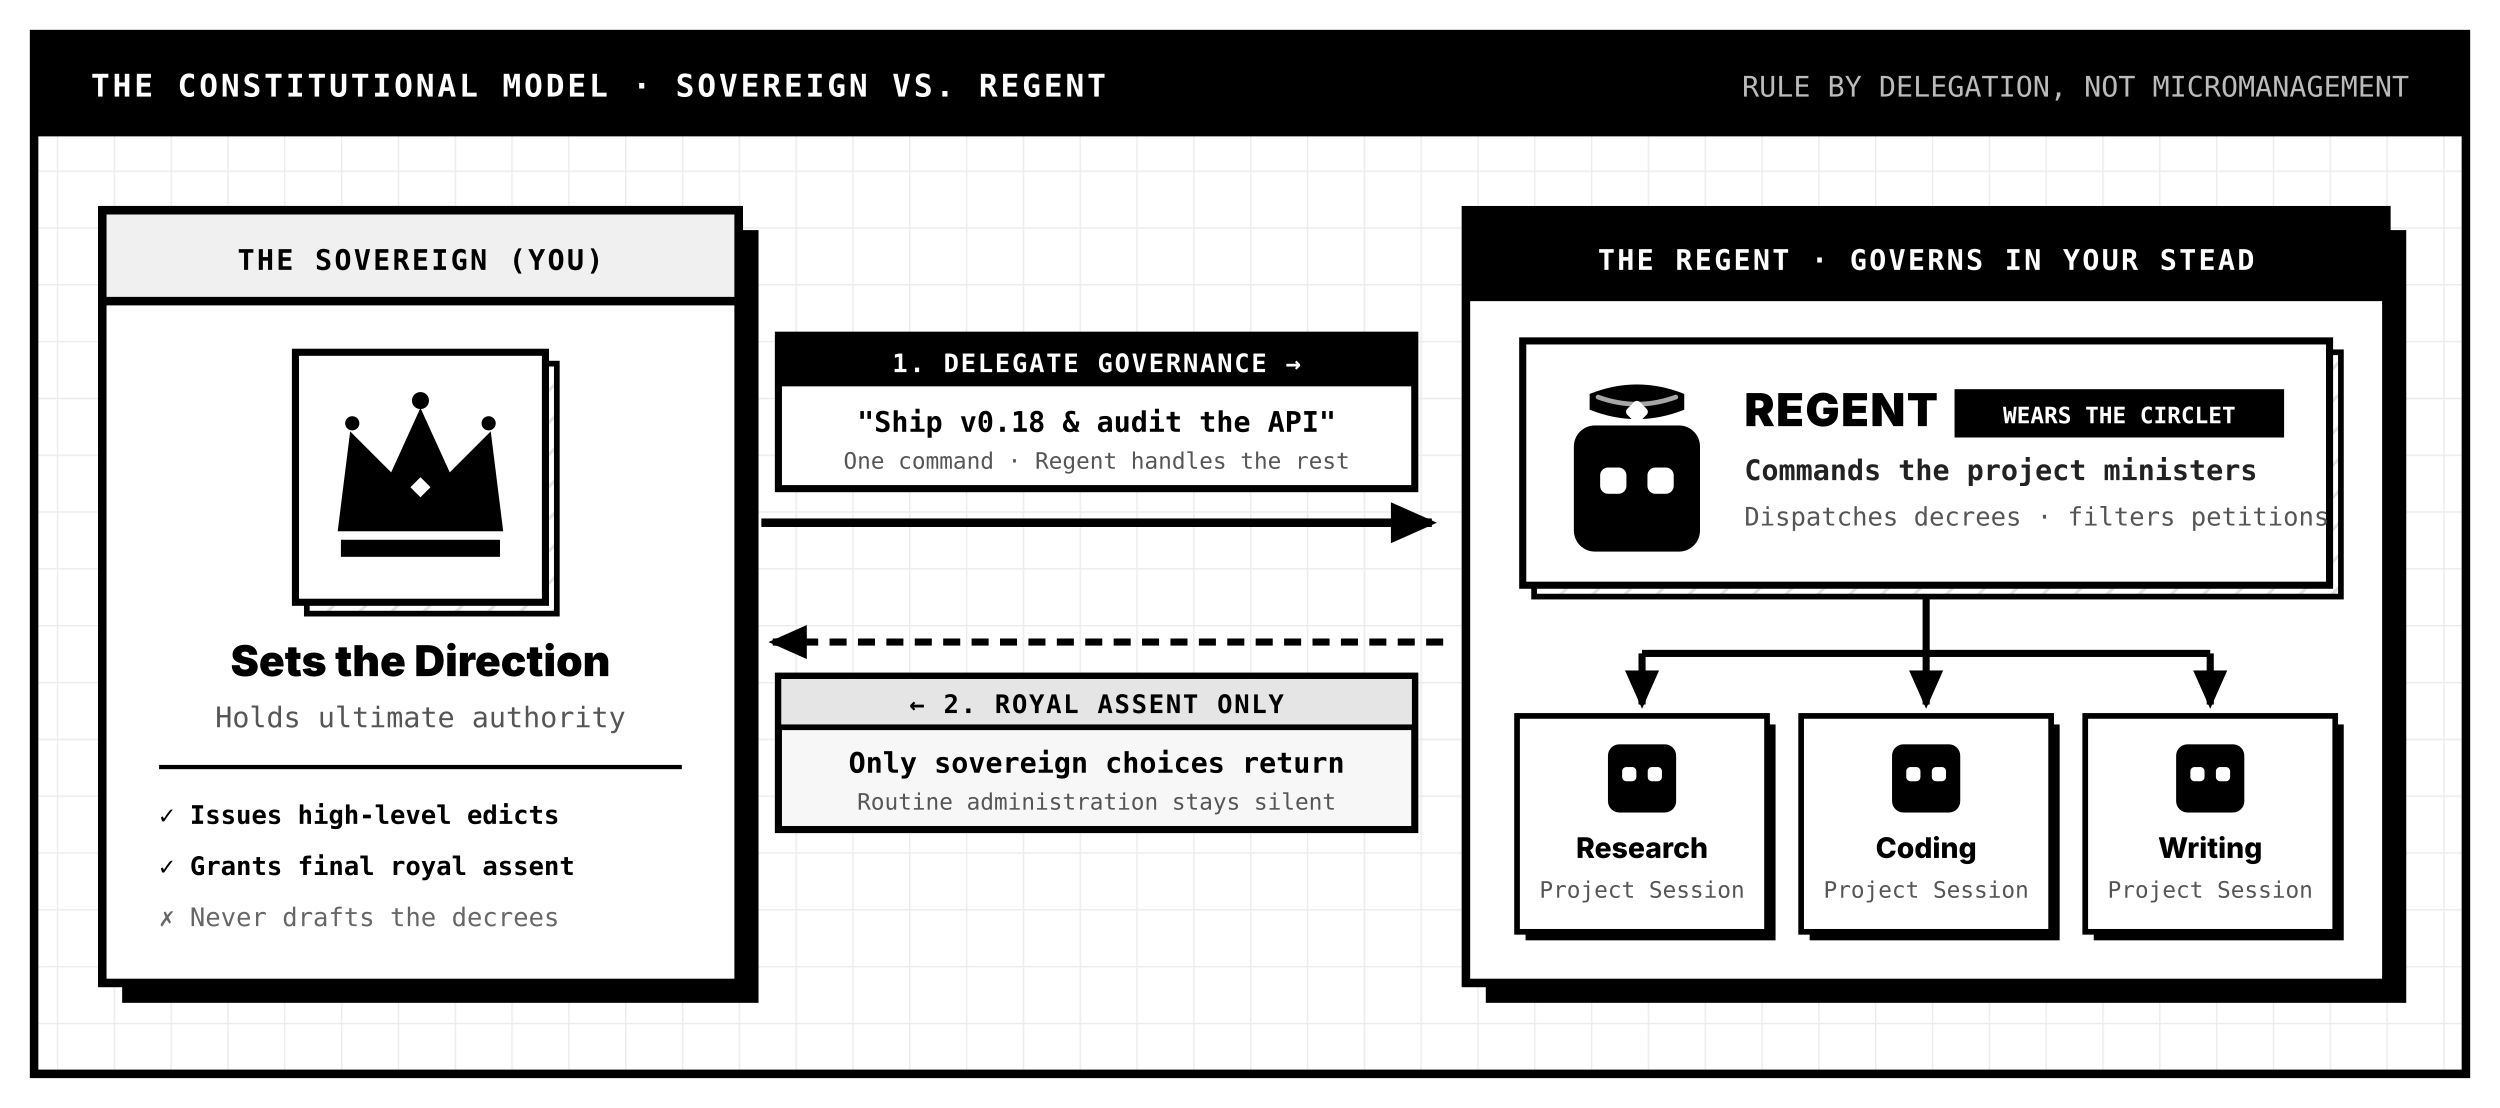
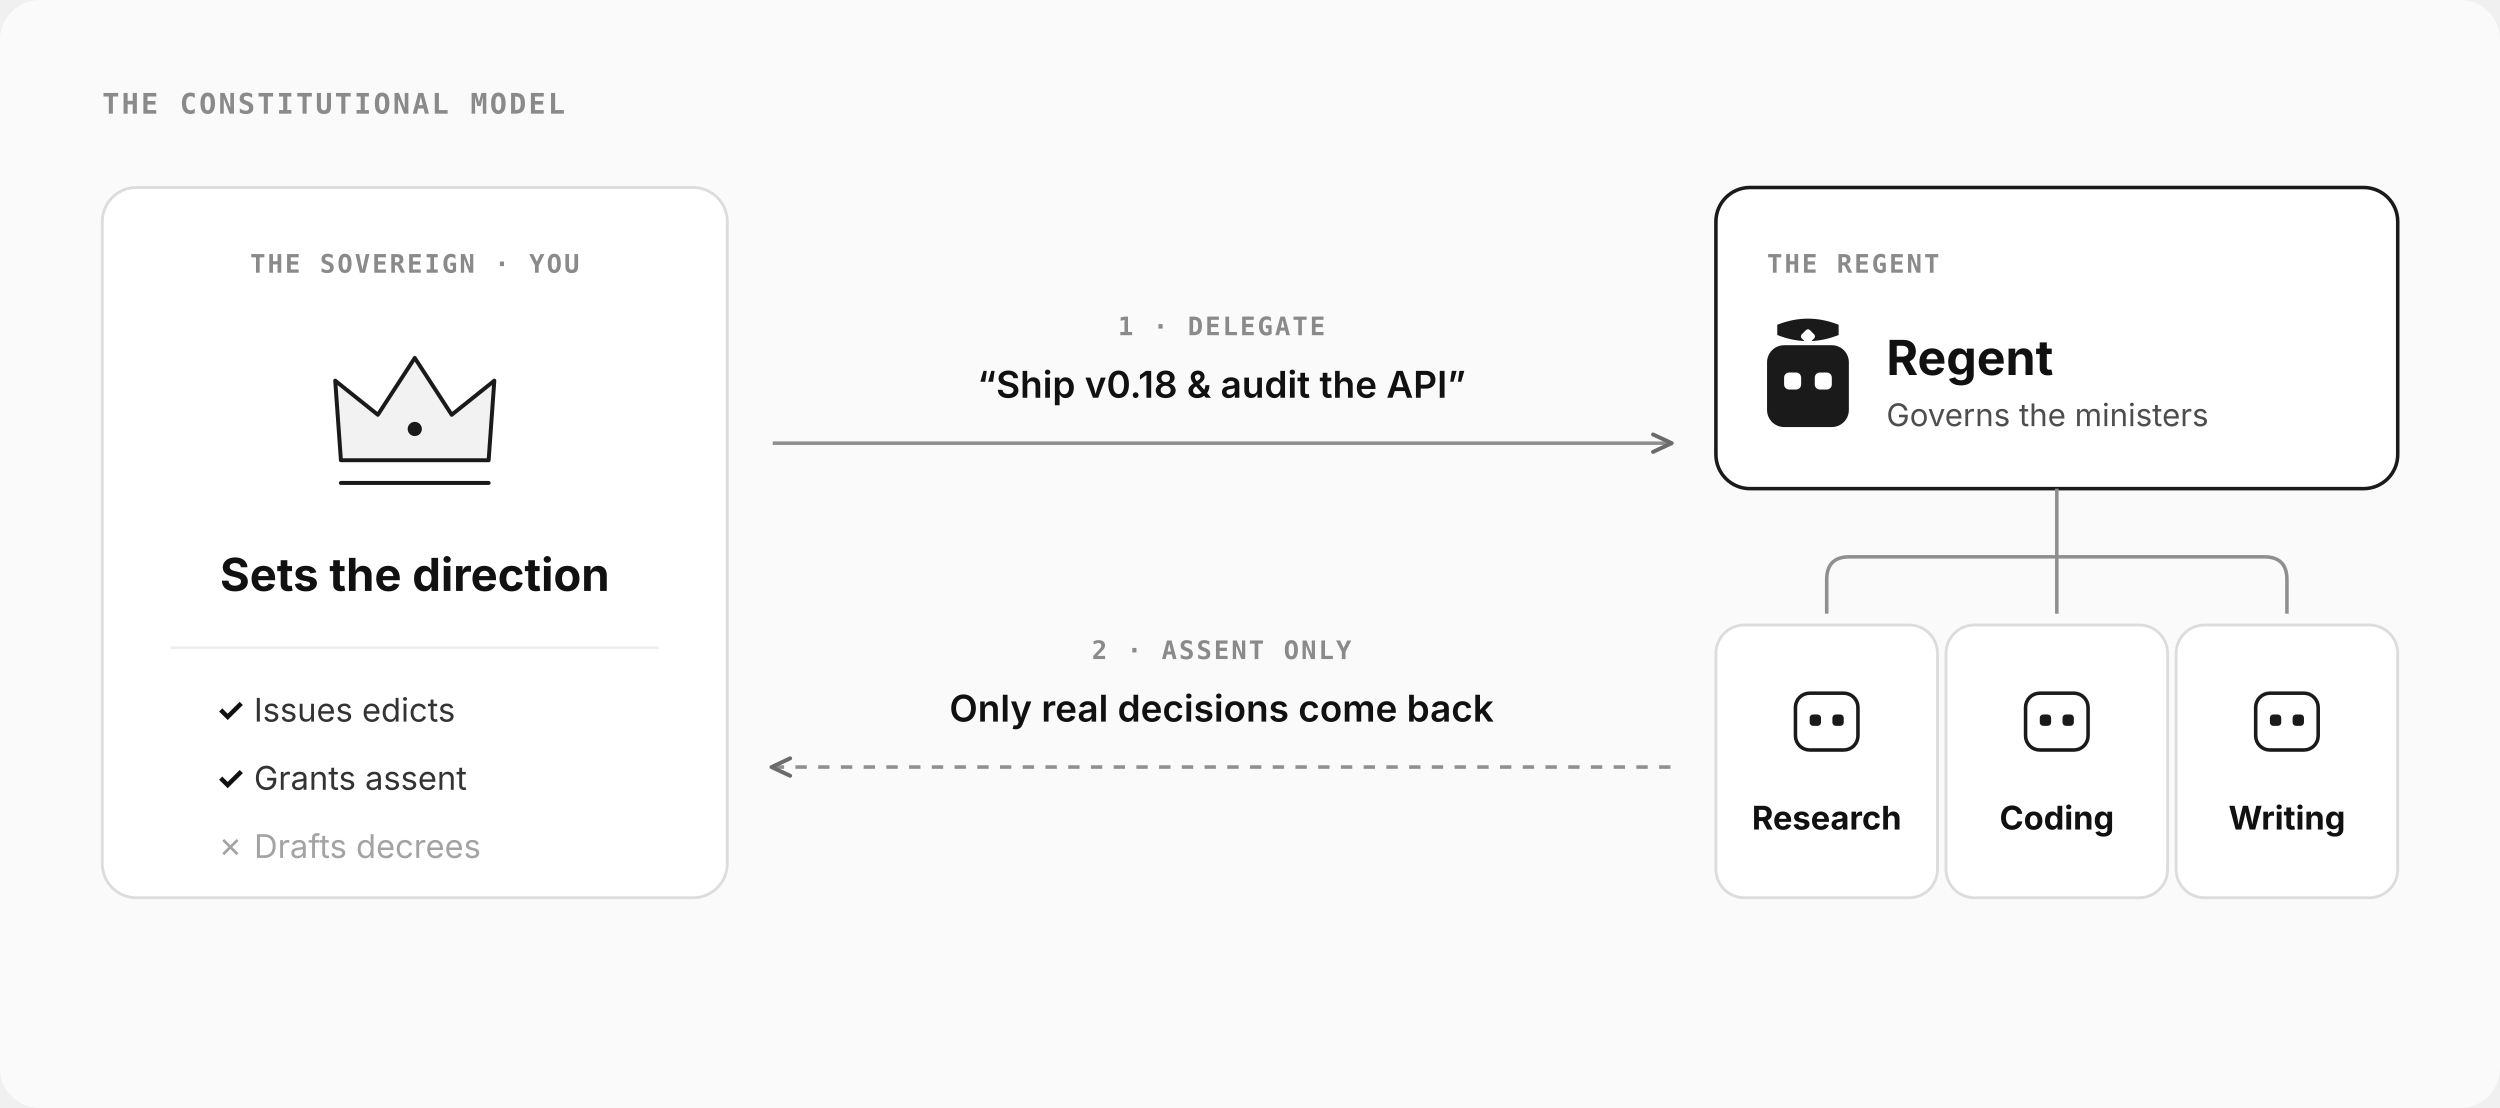
<svg xmlns="http://www.w3.org/2000/svg" viewBox="0 0 880 390" width="880" height="390" role="img" aria-label="The Sovereign and the Regent: you hold the crown and set direction, delegating day-to-day governance of project ministers to Regent, who returns only for royal assent.">
  <defs>
-     <pattern id="sov-grid" width="20" height="20" patternUnits="userSpaceOnUse">
-       <path d="M 20 0 L 0 0 0 20" fill="none" stroke="#ececec" stroke-width="1" />
-     </pattern>
-     <pattern id="sov-hatch" width="8" height="8" patternUnits="userSpaceOnUse" patternTransform="rotate(45)">
-       <line x1="0" y1="0" x2="0" y2="8" stroke="#dcdcdc" stroke-width="2" />
-     </pattern>
-     <marker id="sov-arrow" viewBox="0 0 10 10" refX="8" refY="5" markerWidth="6" markerHeight="6" orient="auto-start-reverse">
-       <path d="M 0 1 L 9 5 L 0 9 z" fill="#000000" />
+     <marker id="sd-arrow" viewBox="0 0 10 10" refX="8" refY="5" markerWidth="7" markerHeight="7" orient="auto-start-reverse">
+       <path d="M 1 1.5 L 8.5 5 L 1 8.5" fill="none" stroke="#6b6b6b" stroke-width="1.6" stroke-linecap="round" stroke-linejoin="round" />
    </marker>
-     <g id="regent-mark-2d">
-       <path d="M3 3.6 Q12 0 21 3.6 L21 6.6 Q12 10.2 3 6.6 Z" fill="#000000" />
-       <path d="M4.6 4.2 Q12 6.9 19.4 4.2" fill="none" stroke="#ffffff" stroke-width="0.9" stroke-linecap="round" opacity="0.65" />
+     <g id="sd-mark">
+       <path d="M3 3.6 Q12 0 21 3.6 L21 6.6 Q12 10.2 3 6.6 Z" fill="#1a1a1a" />
      <rect x="10.3" y="5.3" width="3.4" height="3.4" rx="0.8" transform="rotate(45 12 7)" fill="#ffffff" />
-       <rect x="0" y="9.6" width="24" height="24" rx="4" fill="#000000" />
+       <rect x="0" y="9.6" width="24" height="24" rx="5" fill="#1a1a1a" />
      <rect x="5" y="17.6" width="5" height="5" rx="1.5" fill="#ffffff" />
      <rect x="14" y="17.6" width="5" height="5" rx="1.5" fill="#ffffff" />
    </g>
-     <g id="suzent-head-2d">
-       <rect x="0" y="0" width="24" height="24" rx="4" fill="#000000" />
-       <rect x="5" y="8" width="5" height="5" rx="1.5" fill="#ffffff" />
-       <rect x="14" y="8" width="5" height="5" rx="1.5" fill="#ffffff" />
+     <g id="sd-face">
+       <rect x="0" y="0" width="22" height="20" rx="5" fill="#ffffff" stroke="#1a1a1a" stroke-width="1.25" />
+       <rect x="5" y="7.5" width="4" height="4" rx="1.2" fill="#1a1a1a" />
+       <rect x="13" y="7.5" width="4" height="4" rx="1.2" fill="#1a1a1a" />
    </g>
  </defs>
  <style>
    .ui { font-family: -apple-system, BlinkMacSystemFont, "Inter", "Segoe UI", sans-serif; }
    .mono { font-family: "JetBrains Mono", ui-monospace, SFMono-Regular, Menlo, Consolas, monospace; }
-     .card { fill: #ffffff; stroke: #000000; stroke-width: 3; }
-     .shadow { fill: #000000; }
+     .card { fill: #ffffff; stroke: #dcdcdc; stroke-width: 1; }
+     .card-em { fill: #ffffff; stroke: #1a1a1a; stroke-width: 1.25; }
+     .label { fill: #8a8a8a; letter-spacing: 0.08em; }
+     .title { fill: #111111; font-weight: 650; }
+     .body { fill: #4d4d4d; }
+     .wire { fill: none; stroke: #8f8f8f; stroke-width: 1.25; }
  </style>
-   <rect x="0" y="0" width="880" height="390" fill="#ffffff" />
-   <rect x="12" y="12" width="856" height="366" fill="url(#sov-grid)" stroke="#000000" stroke-width="3" />
-   <rect x="12" y="12" width="856" height="36" fill="#000000" />
-   <text x="32" y="34" class="mono" font-size="11" font-weight="700" fill="#ffffff" letter-spacing="1">THE CONSTITUTIONAL MODEL · SOVEREIGN VS. REGENT</text>
-   <text x="848" y="34" class="mono" font-size="10" fill="#bbbbbb" text-anchor="end">RULE BY DELEGATION, NOT MICROMANAGEMENT</text>
-   <g transform="translate(36, 74)">
-     <rect x="7" y="7" width="224" height="272" class="shadow" />
-     <rect x="0" y="0" width="224" height="272" class="card" />
-     <rect x="0" y="0" width="224" height="32" fill="#f0f0f0" stroke="#000000" stroke-width="3" />
-     <text x="112" y="21" class="mono" font-size="10" font-weight="700" fill="#000000" text-anchor="middle" letter-spacing="0.8">THE SOVEREIGN (YOU)</text>
-     <g transform="translate(68, 50)">
-       <rect x="4" y="4" width="88" height="88" fill="url(#sov-hatch)" stroke="#000000" stroke-width="2" />
-       <rect x="0" y="0" width="88" height="88" fill="#ffffff" stroke="#000000" stroke-width="2.5" />
-       <path d="M 16 62 L 20 30 L 34 44 L 44 22 L 54 44 L 68 30 L 72 62 Z" fill="#000000" stroke="#000000" stroke-width="2" stroke-linejoin="miter" />
-       <rect x="16" y="66" width="56" height="6" fill="#000000" />
-       <circle cx="20" cy="25" r="2.5" fill="#000000" />
-       <circle cx="44" cy="17" r="3" fill="#000000" />
-       <circle cx="68" cy="25" r="2.5" fill="#000000" />
-       <rect x="41.5" y="45" width="5" height="5" transform="rotate(45 44 47.5)" fill="#ffffff" />
+   <rect x="0" y="0" width="880" height="390" rx="14" fill="#fafafa" />
+   <text x="36" y="40" class="mono label" font-size="10" font-weight="600">THE CONSTITUTIONAL MODEL</text>
+   <g transform="translate(36, 66)">
+     <rect width="220" height="250" rx="12" class="card" />
+     <text x="110" y="30" class="mono label" font-size="9" font-weight="600" text-anchor="middle">THE SOVEREIGN · YOU</text>
+     <g transform="translate(110, 80)">
+       <path d="M -26 16 L -28 -12 L -13 0 L 0 -20 L 13 0 L 28 -12 L 26 16 Z" fill="#f2f2f2" stroke="#1a1a1a" stroke-width="1.4" stroke-linejoin="round" />
+       <line x1="-26" y1="24" x2="26" y2="24" stroke="#1a1a1a" stroke-width="1.4" stroke-linecap="round" />
+       <circle cx="0" cy="5" r="2.5" fill="#1a1a1a" />
    </g>
-     <text x="112" y="164" class="ui" font-size="15" font-weight="900" fill="#000000" text-anchor="middle">Sets the Direction</text>
-     <text x="112" y="182" class="mono" font-size="10" fill="#555555" text-anchor="middle">Holds ultimate authority</text>
-     <line x1="20" y1="196" x2="204" y2="196" stroke="#000000" stroke-width="1.5" />
-     <text x="20" y="216" class="mono" font-size="9" font-weight="700" fill="#000000">✓ Issues high-level edicts</text>
-     <text x="20" y="234" class="mono" font-size="9" font-weight="700" fill="#000000">✓ Grants final royal assent</text>
-     <text x="20" y="252" class="mono" font-size="9" fill="#666666">✗ Never drafts the decrees</text>
+     <text x="110" y="142" class="ui title" font-size="16" text-anchor="middle">Sets the direction</text>
+     <line x1="24" y1="162" x2="196" y2="162" stroke="#efefef" />
+     <text x="40" y="188" class="ui" font-size="11.5" fill="#333333">
+       <tspan fill="#111111" font-weight="700">✓</tspan>  Issues edicts</text>
+     <text x="40" y="212" class="ui" font-size="11.5" fill="#333333">
+       <tspan fill="#111111" font-weight="700">✓</tspan>  Grants assent</text>
+     <text x="40" y="236" class="ui" font-size="11.5" fill="#a3a3a3">✗  Drafts decrees</text>
  </g>
-   <g transform="translate(274, 118)">
-     <rect x="0" y="0" width="224" height="54" fill="#ffffff" stroke="#000000" stroke-width="2.5" />
-     <rect x="0" y="0" width="224" height="18" fill="#000000" />
-     <text x="112" y="13" class="mono" font-size="9" font-weight="700" fill="#ffffff" text-anchor="middle" letter-spacing="0.6">1. DELEGATE GOVERNANCE →</text>
-     <text x="112" y="34" class="mono" font-size="10" font-weight="700" fill="#000000" text-anchor="middle">"Ship v0.18 &amp; audit the API"</text>
-     <text x="112" y="47" class="mono" font-size="8" fill="#555555" text-anchor="middle">One command · Regent handles the rest</text>
+   <text x="430" y="118" class="mono label" font-size="9" font-weight="600" text-anchor="middle">1 · DELEGATE</text>
+   <text x="430" y="140" class="ui" font-size="13" font-weight="600" fill="#111111" text-anchor="middle">“Ship v0.18 &amp; audit the API”</text>
+   <line x1="272" y1="156" x2="588" y2="156" class="wire" stroke="#555555" marker-end="url(#sd-arrow)" />
+   <text x="430" y="232" class="mono label" font-size="9" font-weight="600" text-anchor="middle">2 · ASSENT ONLY</text>
+   <text x="430" y="254" class="ui" font-size="13" font-weight="600" fill="#111111" text-anchor="middle">Only real decisions come back</text>
+   <line x1="588" y1="270" x2="272" y2="270" class="wire" stroke-dasharray="4 4" marker-end="url(#sd-arrow)" />
+   <g transform="translate(604, 66)">
+     <rect width="240" height="106" rx="12" class="card-em" />
+     <text x="18" y="30" class="mono label" font-size="9" font-weight="600">THE REGENT</text>
+     <use href="#sd-mark" transform="translate(18, 44) scale(1.2)" />
+     <text x="60" y="66" class="ui title" font-size="17">Regent</text>
+     <text x="60" y="84" class="ui body" font-size="11">Governs the ministers</text>
  </g>
-   <line x1="268" y1="184" x2="504" y2="184" stroke="#000000" stroke-width="3" marker-end="url(#sov-arrow)" />
-   <line x1="508" y1="226" x2="272" y2="226" stroke="#000000" stroke-width="2.5" stroke-dasharray="6 4" marker-end="url(#sov-arrow)" />
-   <g transform="translate(274, 238)">
-     <rect x="0" y="0" width="224" height="54" fill="#f7f7f7" stroke="#000000" stroke-width="2.5" />
-     <rect x="0" y="0" width="224" height="18" fill="#e5e5e5" stroke="#000000" stroke-width="2" />
-     <text x="112" y="13" class="mono" font-size="9" font-weight="700" fill="#000000" text-anchor="middle" letter-spacing="0.6">← 2. ROYAL ASSENT ONLY</text>
-     <text x="112" y="34" class="mono" font-size="10" font-weight="700" fill="#000000" text-anchor="middle">Only sovereign choices return</text>
-     <text x="112" y="47" class="mono" font-size="8" fill="#555555" text-anchor="middle">Routine administration stays silent</text>
-   </g>
-   <g transform="translate(516, 74)">
-     <rect x="7" y="7" width="324" height="272" class="shadow" />
-     <rect x="0" y="0" width="324" height="272" class="card" />
-     <rect x="0" y="0" width="324" height="32" fill="#000000" />
-     <text x="162" y="21" class="mono" font-size="10" font-weight="700" fill="#ffffff" text-anchor="middle" letter-spacing="0.8">THE REGENT · GOVERNS IN YOUR STEAD</text>
-     <g transform="translate(20, 46)">
-       <rect x="4" y="4" width="284" height="86" fill="url(#sov-hatch)" stroke="#000000" stroke-width="2" />
-       <rect x="0" y="0" width="284" height="86" fill="#ffffff" stroke="#000000" stroke-width="2.5" />
-       <g transform="translate(18, 12) scale(1.85)">
-         <use href="#regent-mark-2d" />
-       </g>
-       <text x="78" y="30" class="ui" font-size="16" font-weight="900" fill="#000000" letter-spacing="0.5">REGENT</text>
-       <rect x="152" y="17" width="116" height="17" fill="#000000" />
-       <text x="210" y="29" class="mono" font-size="8" font-weight="700" fill="#ffffff" text-anchor="middle">WEARS THE CIRCLET</text>
-       <text x="78" y="49" class="mono" font-size="10" font-weight="700" fill="#222222">Commands the project ministers</text>
-       <text x="78" y="65" class="mono" font-size="9" fill="#555555">Dispatches decrees · filters petitions</text>
+   <path d="M 724 172 V 196 M 643 216 V 204 Q 643 196 651 196 H 797 Q 805 196 805 204 V 216 M 724 196 V 216" class="wire" stroke="#bdbdbd" />
+   <g text-anchor="middle">
+     <g transform="translate(604, 220)">
+       <rect width="78" height="96" rx="10" class="card" />
+       <use href="#sd-face" transform="translate(28, 24)" />
+       <text x="39" y="72" class="ui title" font-size="11.5">Research</text>
    </g>
-     <line x1="162" y1="136" x2="162" y2="156" stroke="#000000" stroke-width="2.5" />
-     <line x1="62" y1="156" x2="262" y2="156" stroke="#000000" stroke-width="2.5" />
-     <line x1="62" y1="156" x2="62" y2="174" stroke="#000000" stroke-width="2.5" marker-end="url(#sov-arrow)" />
-     <line x1="162" y1="156" x2="162" y2="174" stroke="#000000" stroke-width="2.5" marker-end="url(#sov-arrow)" />
-     <line x1="262" y1="156" x2="262" y2="174" stroke="#000000" stroke-width="2.5" marker-end="url(#sov-arrow)" />
-     <g transform="translate(18, 178)">
-       <rect x="3" y="3" width="88" height="76" class="shadow" />
-       <rect x="0" y="0" width="88" height="76" fill="#ffffff" stroke="#000000" stroke-width="2" />
-       <g transform="translate(32, 10)">
-         <use href="#suzent-head-2d" />
-       </g>
-       <text x="44" y="50" class="ui" font-size="10" font-weight="800" fill="#000000" text-anchor="middle">Research</text>
-       <text x="44" y="64" class="mono" font-size="8" fill="#555555" text-anchor="middle">Project Session</text>
+     <g transform="translate(685, 220)">
+       <rect width="78" height="96" rx="10" class="card" />
+       <use href="#sd-face" transform="translate(28, 24)" />
+       <text x="39" y="72" class="ui title" font-size="11.5">Coding</text>
    </g>
-     <g transform="translate(118, 178)">
-       <rect x="3" y="3" width="88" height="76" class="shadow" />
-       <rect x="0" y="0" width="88" height="76" fill="#ffffff" stroke="#000000" stroke-width="2" />
-       <g transform="translate(32, 10)">
-         <use href="#suzent-head-2d" />
-       </g>
-       <text x="44" y="50" class="ui" font-size="10" font-weight="800" fill="#000000" text-anchor="middle">Coding</text>
-       <text x="44" y="64" class="mono" font-size="8" fill="#555555" text-anchor="middle">Project Session</text>
-     </g>
-     <g transform="translate(218, 178)">
-       <rect x="3" y="3" width="88" height="76" class="shadow" />
-       <rect x="0" y="0" width="88" height="76" fill="#ffffff" stroke="#000000" stroke-width="2" />
-       <g transform="translate(32, 10)">
-         <use href="#suzent-head-2d" />
-       </g>
-       <text x="44" y="50" class="ui" font-size="10" font-weight="800" fill="#000000" text-anchor="middle">Writing</text>
-       <text x="44" y="64" class="mono" font-size="8" fill="#555555" text-anchor="middle">Project Session</text>
+     <g transform="translate(766, 220)">
+       <rect width="78" height="96" rx="10" class="card" />
+       <use href="#sd-face" transform="translate(28, 24)" />
+       <text x="39" y="72" class="ui title" font-size="11.5">Writing</text>
    </g>
  </g>
</svg>
